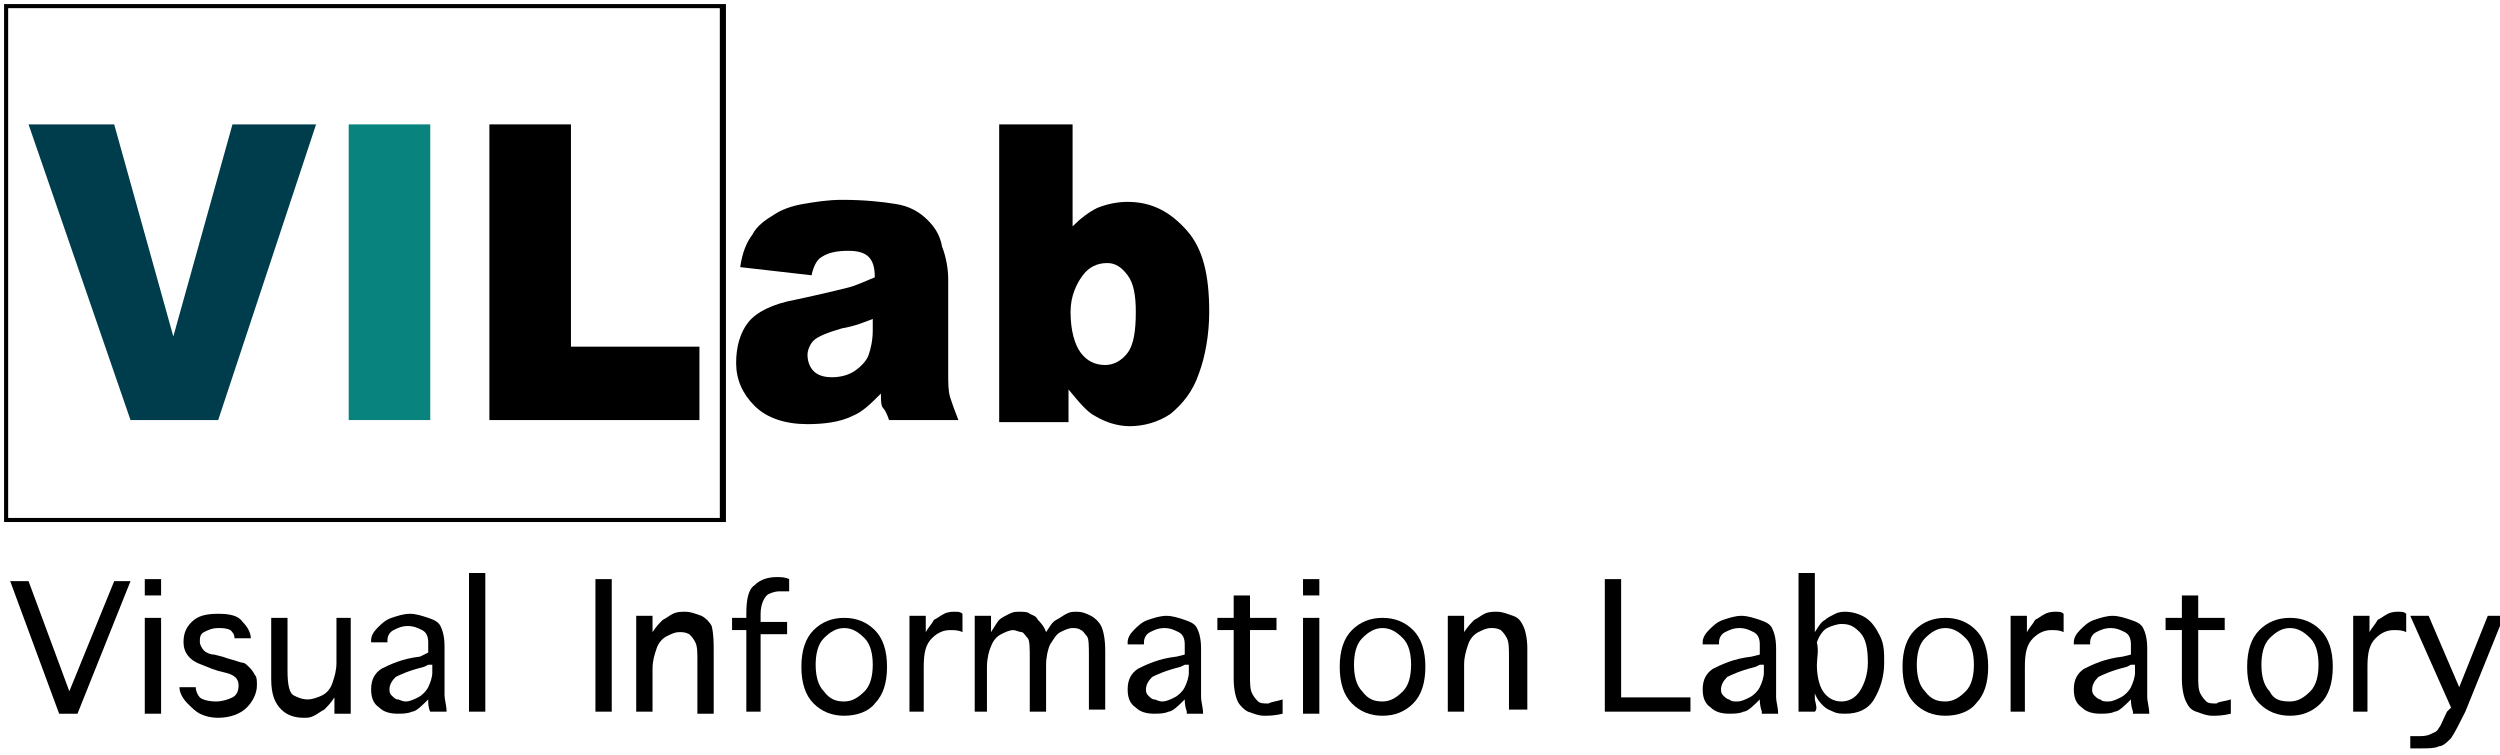
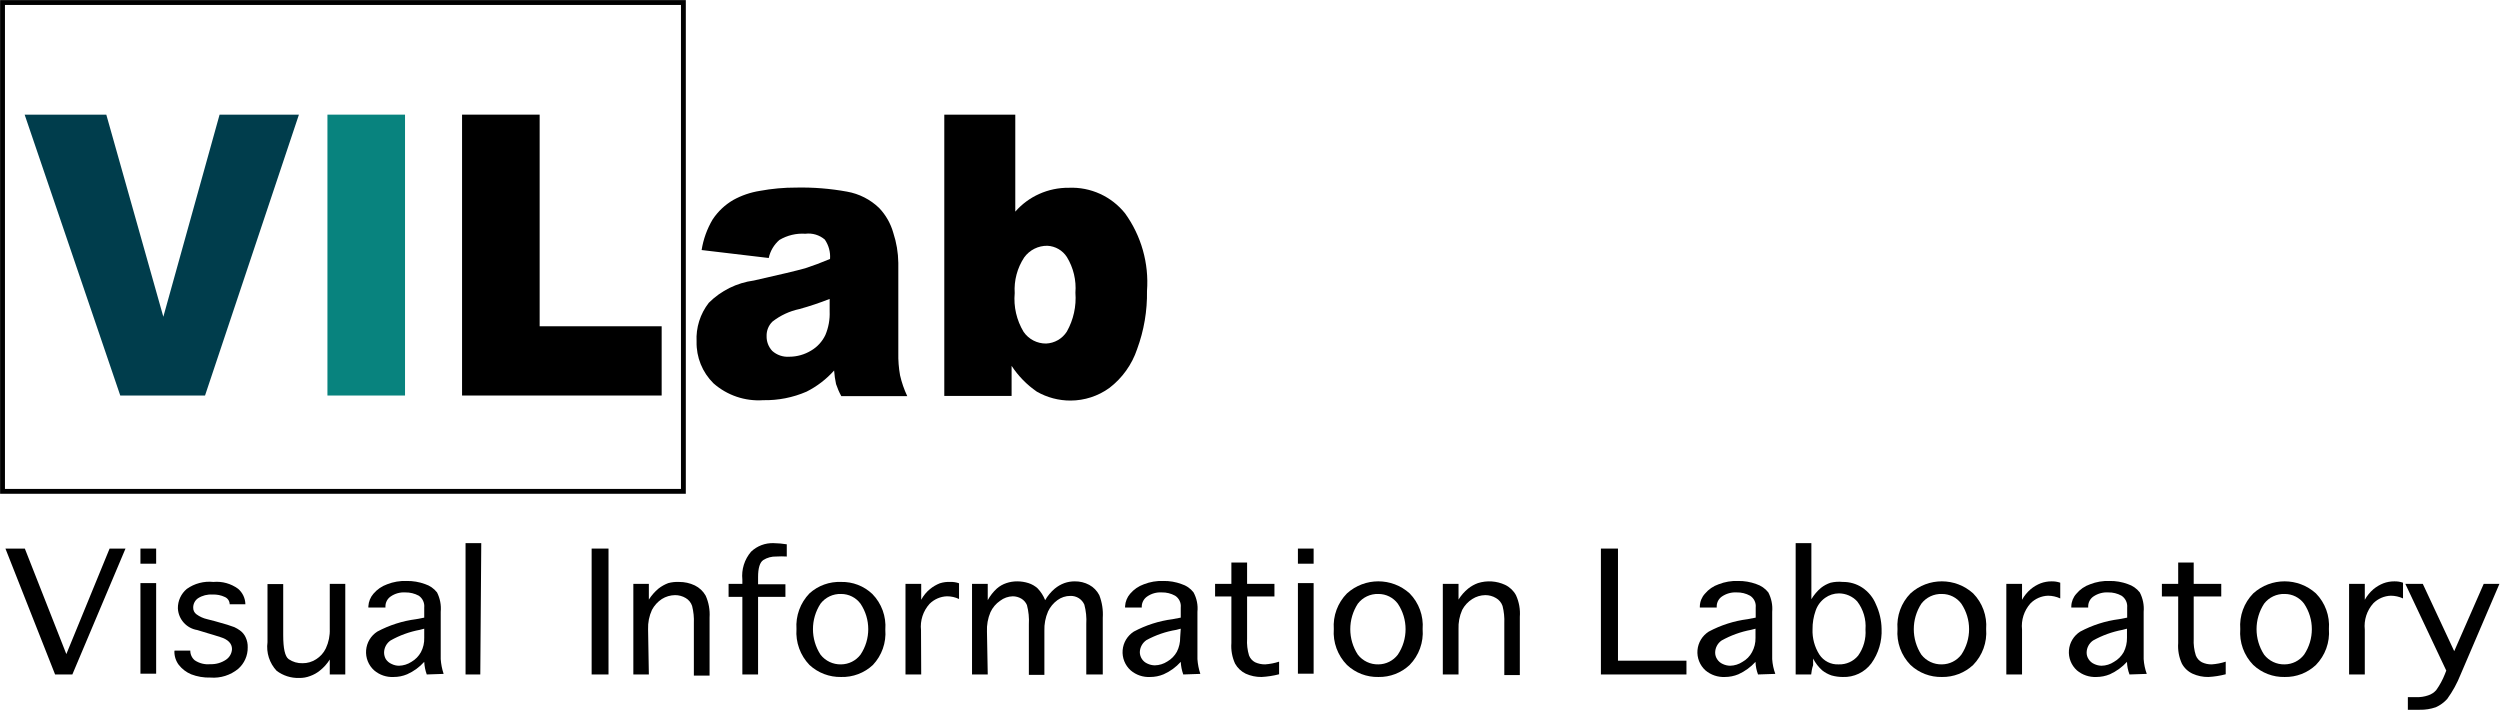
- <svg xmlns="http://www.w3.org/2000/svg" version="1.1" id="Layer_1" x="0px" y="0px" viewBox="0 0 122.6 37" style="enable-background:new 0 0 122.6 37;" xml:space="preserve">
-   <style type="text/css">
- 	.st0{enable-background:new    ;}
- 	.st1{fill:#003D4C;}
- 	.st2{fill:#08837E;}
- </style>
-   <g id="Layer_1_1_">
-     <g class="st0">
-       <path d="M5.6,28.5h0.8l-2.6,6.5H2.9l-2.4-6.5h0.9l2,5.4L5.6,28.5z" />
-       <path d="M7.1,29.2v-0.8h0.8v0.8H7.1z M7.1,30.3h0.8v4.7H7.1V30.3z" />
-       <path d="M8.8,33.7h0.8v0c0,0.2,0.1,0.4,0.2,0.5c0.1,0.1,0.4,0.2,0.8,0.2c0.3,0,0.6-0.1,0.8-0.2s0.3-0.3,0.3-0.6    c0-0.3-0.2-0.5-0.6-0.6l-0.4-0.1l-0.3-0.1l-0.5-0.2c-0.6-0.2-0.9-0.6-0.9-1.1c0-0.4,0.1-0.7,0.4-1c0.3-0.3,0.7-0.4,1.3-0.4    c0.6,0,1,0.1,1.2,0.4c0.2,0.2,0.4,0.5,0.4,0.8v0h-0.8v0c0-0.2-0.1-0.3-0.2-0.4c-0.2-0.1-0.4-0.1-0.6-0.1c-0.3,0-0.5,0.1-0.7,0.2    c-0.2,0.1-0.2,0.3-0.2,0.5c0,0.1,0.1,0.3,0.2,0.4c0.1,0.1,0.3,0.2,0.5,0.2l0.4,0.1l0.3,0.1c0.4,0.1,0.6,0.2,0.7,0.2    c0.1,0,0.2,0.1,0.3,0.2c0.1,0.1,0.2,0.2,0.3,0.4c0.1,0.1,0.1,0.3,0.1,0.5c0,0.4-0.2,0.8-0.5,1.1c-0.3,0.3-0.8,0.5-1.4,0.5    c-0.4,0-0.7-0.1-0.9-0.2c-0.2-0.1-0.4-0.3-0.6-0.5S8.8,34,8.8,33.7L8.8,33.7z" />
-       <path d="M16.4,30.3h0.8v4.7h-0.8v-0.8c-0.2,0.3-0.3,0.4-0.5,0.6c-0.2,0.1-0.3,0.2-0.5,0.3c-0.2,0.1-0.3,0.1-0.5,0.1    c-0.4,0-0.8-0.1-1.1-0.4s-0.5-0.7-0.5-1.5v-3h0.8v2.6c0,0.7,0.1,1.1,0.3,1.2c0.2,0.1,0.4,0.2,0.7,0.2c0.2,0,0.5-0.1,0.7-0.2    c0.2-0.1,0.4-0.3,0.5-0.6s0.2-0.6,0.2-1V30.3z" />
-       <path d="M21.1,34.9C21,34.7,21,34.5,21,34.3c-0.3,0.3-0.6,0.6-0.8,0.6c-0.2,0.1-0.5,0.1-0.7,0.1c-0.4,0-0.7-0.1-0.9-0.3    c-0.3-0.2-0.4-0.5-0.4-0.9c0-0.5,0.2-0.8,0.5-1c0.4-0.2,1-0.5,1.9-0.6L21,32v-0.5c0-0.3-0.1-0.5-0.3-0.6c-0.2-0.1-0.4-0.2-0.7-0.2    c-0.3,0-0.5,0.1-0.7,0.2c-0.2,0.1-0.3,0.3-0.3,0.5v0.1h-0.8v-0.1c0-0.2,0.1-0.4,0.3-0.6c0.2-0.2,0.4-0.4,0.7-0.5    c0.3-0.1,0.6-0.2,0.9-0.2c0.3,0,0.6,0.1,0.9,0.2c0.3,0.1,0.5,0.2,0.6,0.4s0.2,0.5,0.2,1v1.8c0,0.2,0,0.4,0,0.6    c0,0.2,0.1,0.5,0.1,0.8H21.1z M21,32.6l-0.2,0.1c-0.8,0.2-1.2,0.4-1.4,0.5c-0.2,0.2-0.3,0.4-0.3,0.6c0,0.1,0,0.2,0.1,0.3    c0.1,0.1,0.2,0.2,0.3,0.2s0.2,0.1,0.4,0.1c0.2,0,0.4-0.1,0.6-0.2c0.2-0.1,0.4-0.3,0.5-0.5s0.2-0.5,0.2-0.7V32.6z" />
-       <path d="M23.7,34.9H23v-6.8h0.8V34.9z" />
-     </g>
-     <g class="st0">
-       <path d="M30,34.9h-0.8v-6.5H30V34.9z" />
-       <path d="M32,34.9h-0.8v-4.7H32v0.8c0.2-0.3,0.3-0.4,0.5-0.6c0.2-0.1,0.3-0.2,0.5-0.3s0.4-0.1,0.6-0.1c0.3,0,0.5,0.1,0.8,0.2    c0.2,0.1,0.4,0.3,0.5,0.5C35,31.1,35,31.5,35,32v3h-0.8v-2.6c0-0.4,0-0.7-0.1-0.9c-0.1-0.2-0.2-0.3-0.3-0.4    c-0.2-0.1-0.3-0.1-0.5-0.1c-0.2,0-0.4,0.1-0.6,0.2s-0.4,0.3-0.5,0.6s-0.2,0.6-0.2,1V34.9z" />
-       <path d="M37.4,34.9h-0.8v-4h-0.7v-0.6h0.7v-0.2c0-0.7,0.1-1.2,0.4-1.4c0.3-0.3,0.7-0.4,1.1-0.4c0.2,0,0.4,0,0.6,0.1v0.6    c-0.2,0-0.4,0-0.5,0c-0.2,0-0.5,0.1-0.6,0.2s-0.3,0.4-0.3,0.9v0.4h1.3v0.6h-1.3V34.9z" />
-       <path d="M41.4,35.1c-0.6,0-1.1-0.2-1.5-0.6c-0.4-0.4-0.6-1-0.6-1.8c0-0.8,0.2-1.4,0.6-1.8s0.9-0.6,1.5-0.6c0.6,0,1.1,0.2,1.5,0.6    c0.4,0.4,0.6,1,0.6,1.8c0,0.8-0.2,1.4-0.6,1.8C42.6,34.9,42,35.1,41.4,35.1z M41.4,34.4c0.4,0,0.7-0.2,1-0.5    c0.3-0.3,0.4-0.8,0.4-1.3c0-0.5-0.1-1-0.4-1.3c-0.3-0.3-0.6-0.5-1-0.5c-0.4,0-0.7,0.2-1,0.5c-0.3,0.3-0.4,0.8-0.4,1.3    c0,0.5,0.1,1,0.4,1.3C40.7,34.3,41,34.4,41.4,34.4z" />
-       <path d="M45.4,34.9h-0.8v-4.7h0.8v0.8c0.1-0.2,0.3-0.4,0.4-0.6c0.2-0.1,0.3-0.2,0.5-0.3c0.2-0.1,0.4-0.1,0.5-0.1    c0.2,0,0.3,0,0.4,0.1V31c-0.2-0.1-0.4-0.1-0.6-0.1c-0.3,0-0.6,0.1-0.9,0.4s-0.4,0.7-0.4,1.4V34.9z" />
-       <path d="M48.6,34.9h-0.8v-4.7h0.8v0.8c0.2-0.3,0.3-0.5,0.4-0.6c0.1-0.1,0.3-0.2,0.5-0.3s0.3-0.1,0.5-0.1c0.2,0,0.4,0,0.5,0.1    c0.2,0.1,0.3,0.1,0.4,0.3c0.1,0.1,0.3,0.3,0.4,0.6c0.2-0.3,0.3-0.5,0.5-0.6s0.3-0.2,0.5-0.3s0.3-0.1,0.5-0.1    c0.3,0,0.5,0.1,0.7,0.2s0.4,0.3,0.5,0.5s0.2,0.6,0.2,1.2v2.9h-0.8v-2.6c0-0.5,0-0.9-0.1-1c-0.1-0.1-0.2-0.3-0.3-0.3    c-0.1-0.1-0.3-0.1-0.4-0.1c-0.2,0-0.4,0.1-0.6,0.2c-0.2,0.1-0.3,0.3-0.5,0.6c-0.1,0.2-0.2,0.6-0.2,1v2.3h-0.8v-2.6    c0-0.5,0-0.9-0.1-1c-0.1-0.1-0.2-0.3-0.3-0.3s-0.3-0.1-0.4-0.1c-0.2,0-0.4,0.1-0.6,0.2c-0.2,0.1-0.4,0.3-0.5,0.6    c-0.1,0.2-0.2,0.6-0.2,1V34.9z" />
-       <path d="M58.2,34.9c-0.1-0.3-0.1-0.5-0.1-0.6c-0.3,0.3-0.6,0.6-0.8,0.6c-0.2,0.1-0.5,0.1-0.7,0.1c-0.4,0-0.7-0.1-0.9-0.3    c-0.3-0.2-0.4-0.5-0.4-0.9c0-0.5,0.2-0.8,0.5-1c0.4-0.2,1-0.5,1.9-0.6l0.4-0.1v-0.5c0-0.3-0.1-0.5-0.3-0.6    c-0.2-0.1-0.4-0.2-0.7-0.2c-0.3,0-0.5,0.1-0.7,0.2c-0.2,0.1-0.3,0.3-0.3,0.5v0.1h-0.8v-0.1c0-0.2,0.1-0.4,0.3-0.6    c0.2-0.2,0.4-0.4,0.7-0.5c0.3-0.1,0.6-0.2,0.9-0.2c0.3,0,0.6,0.1,0.9,0.2c0.3,0.1,0.5,0.2,0.6,0.4s0.2,0.5,0.2,1v1.8    c0,0.2,0,0.4,0,0.6c0,0.2,0.1,0.5,0.1,0.8H58.2z M58.1,32.6l-0.2,0.1c-0.8,0.2-1.2,0.4-1.4,0.5c-0.2,0.2-0.3,0.4-0.3,0.6    c0,0.1,0,0.2,0.1,0.3c0.1,0.1,0.2,0.2,0.3,0.2s0.2,0.1,0.4,0.1c0.2,0,0.4-0.1,0.6-0.2c0.2-0.1,0.4-0.3,0.5-0.5s0.2-0.5,0.2-0.7    V32.6z" />
-       <path d="M62.9,34.3v0.7c-0.4,0.1-0.7,0.1-0.9,0.1c-0.3,0-0.5-0.1-0.8-0.2c-0.2-0.1-0.4-0.3-0.5-0.5c-0.1-0.2-0.2-0.6-0.2-1.1v-2.4    h-0.8v-0.6h0.8v-1.1h0.8v1.1h1.3v0.6h-1.3v2.2c0,0.4,0,0.7,0.1,0.9c0.1,0.2,0.2,0.3,0.3,0.4s0.3,0.1,0.5,0.1    C62.4,34.4,62.6,34.4,62.9,34.3z" />
-       <path d="M63.9,29.2v-0.8h0.8v0.8H63.9z M63.9,30.3h0.8v4.7h-0.8V30.3z" />
-       <path d="M67.8,35.1c-0.6,0-1.1-0.2-1.5-0.6c-0.4-0.4-0.6-1-0.6-1.8c0-0.8,0.2-1.4,0.6-1.8c0.4-0.4,0.9-0.6,1.5-0.6    s1.1,0.2,1.5,0.6s0.6,1,0.6,1.8c0,0.8-0.2,1.4-0.6,1.8C68.9,34.9,68.4,35.1,67.8,35.1z M67.8,34.4c0.4,0,0.7-0.2,1-0.5    c0.3-0.3,0.4-0.8,0.4-1.3c0-0.5-0.1-1-0.4-1.3c-0.3-0.3-0.6-0.5-1-0.5s-0.7,0.2-1,0.5c-0.3,0.3-0.4,0.8-0.4,1.3    c0,0.5,0.1,1,0.4,1.3C67.1,34.3,67.4,34.4,67.8,34.4z" />
-       <path d="M71.7,34.9H71v-4.7h0.8v0.8c0.2-0.3,0.3-0.4,0.5-0.6c0.2-0.1,0.3-0.2,0.5-0.3c0.2-0.1,0.4-0.1,0.6-0.1    c0.3,0,0.5,0.1,0.8,0.2s0.4,0.3,0.5,0.5c0.1,0.2,0.2,0.6,0.2,1.1v3H74v-2.6c0-0.4,0-0.7-0.1-0.9c-0.1-0.2-0.2-0.3-0.3-0.4    c-0.2-0.1-0.3-0.1-0.5-0.1c-0.2,0-0.4,0.1-0.6,0.2s-0.4,0.3-0.5,0.6s-0.2,0.6-0.2,1V34.9z" />
-       <path d="M78.7,34.9v-6.5h0.8v5.8h3.4v0.7H78.7z" />
-       <path d="M86.4,34.9c-0.1-0.3-0.1-0.5-0.1-0.6c-0.3,0.3-0.6,0.6-0.8,0.6c-0.2,0.1-0.5,0.1-0.7,0.1c-0.4,0-0.7-0.1-0.9-0.3    c-0.3-0.2-0.4-0.5-0.4-0.9c0-0.5,0.2-0.8,0.5-1c0.4-0.2,1-0.5,1.9-0.6l0.4-0.1v-0.5c0-0.3-0.1-0.5-0.3-0.6    c-0.2-0.1-0.4-0.2-0.7-0.2c-0.3,0-0.5,0.1-0.7,0.2c-0.2,0.1-0.3,0.3-0.3,0.5v0.1h-0.8v-0.1c0-0.2,0.1-0.4,0.3-0.6    c0.2-0.2,0.4-0.4,0.7-0.5c0.3-0.1,0.6-0.2,0.9-0.2c0.3,0,0.6,0.1,0.9,0.2c0.3,0.1,0.5,0.2,0.6,0.4s0.2,0.5,0.2,1v1.8    c0,0.2,0,0.4,0,0.6s0.1,0.5,0.1,0.8H86.4z M86.3,32.6l-0.2,0.1c-0.8,0.2-1.2,0.4-1.4,0.5c-0.2,0.2-0.3,0.4-0.3,0.6    c0,0.1,0,0.2,0.1,0.3c0.1,0.1,0.2,0.2,0.3,0.2c0.1,0.1,0.2,0.1,0.4,0.1c0.2,0,0.4-0.1,0.6-0.2c0.2-0.1,0.4-0.3,0.5-0.5    c0.1-0.2,0.2-0.5,0.2-0.7V32.6z" />
-       <path d="M89,34.9h-0.8c0-0.2,0-0.3,0-0.6s0-0.4,0-0.5c0-0.1,0-0.2,0-0.3v-5.4h0.8v2.9c0.2-0.3,0.3-0.5,0.5-0.6    c0.1-0.1,0.3-0.2,0.5-0.3c0.2-0.1,0.4-0.1,0.5-0.1c0.3,0,0.7,0.1,1,0.3c0.3,0.2,0.5,0.5,0.7,0.9s0.2,0.8,0.2,1.3    c0,0.7-0.2,1.3-0.5,1.8s-0.8,0.7-1.4,0.7c-0.2,0-0.4,0-0.6-0.1c-0.2-0.1-0.3-0.1-0.5-0.3c-0.1-0.1-0.3-0.3-0.4-0.6l0,0.3    C89.1,34.7,89.1,34.8,89,34.9z M89.1,32.6c0,0.5,0.1,1,0.3,1.3c0.2,0.3,0.5,0.5,0.9,0.5c0.4,0,0.7-0.2,0.9-0.5s0.4-0.8,0.4-1.4    c0-0.7-0.1-1.2-0.4-1.5c-0.3-0.3-0.5-0.4-0.9-0.4c-0.2,0-0.5,0.1-0.7,0.2c-0.2,0.1-0.4,0.4-0.5,0.7C89.2,31.9,89.1,32.3,89.1,32.6    z" />
-       <path d="M95.4,35.1c-0.6,0-1.1-0.2-1.5-0.6c-0.4-0.4-0.6-1-0.6-1.8c0-0.8,0.2-1.4,0.6-1.8c0.4-0.4,0.9-0.6,1.5-0.6    c0.6,0,1.1,0.2,1.5,0.6c0.4,0.4,0.6,1,0.6,1.8c0,0.8-0.2,1.4-0.6,1.8C96.6,34.9,96,35.1,95.4,35.1z M95.4,34.4    c0.4,0,0.7-0.2,1-0.5c0.3-0.3,0.4-0.8,0.4-1.3c0-0.5-0.1-1-0.4-1.3c-0.3-0.3-0.6-0.5-1-0.5c-0.4,0-0.7,0.2-1,0.5    c-0.3,0.3-0.4,0.8-0.4,1.3c0,0.5,0.1,1,0.4,1.3C94.7,34.3,95,34.4,95.4,34.4z" />
-       <path d="M99.4,34.9h-0.8v-4.7h0.8v0.8c0.1-0.2,0.3-0.4,0.4-0.6c0.2-0.1,0.3-0.2,0.5-0.3s0.4-0.1,0.5-0.1c0.2,0,0.3,0,0.4,0.1V31    c-0.2-0.1-0.4-0.1-0.6-0.1c-0.3,0-0.6,0.1-0.9,0.4c-0.3,0.3-0.4,0.7-0.4,1.4V34.9z" />
-       <path d="M104.6,34.9c-0.1-0.3-0.1-0.5-0.1-0.6c-0.3,0.3-0.6,0.6-0.8,0.6c-0.2,0.1-0.5,0.1-0.7,0.1c-0.4,0-0.7-0.1-0.9-0.3    c-0.3-0.2-0.4-0.5-0.4-0.9c0-0.5,0.2-0.8,0.5-1c0.4-0.2,1-0.5,1.9-0.6l0.4-0.1v-0.5c0-0.3-0.1-0.5-0.3-0.6    c-0.2-0.1-0.4-0.2-0.7-0.2c-0.3,0-0.5,0.1-0.7,0.2c-0.2,0.1-0.3,0.3-0.3,0.5v0.1h-0.8v-0.1c0-0.2,0.1-0.4,0.3-0.6    c0.2-0.2,0.4-0.4,0.7-0.5c0.3-0.1,0.6-0.2,0.9-0.2c0.3,0,0.6,0.1,0.9,0.2c0.3,0.1,0.5,0.2,0.6,0.4s0.2,0.5,0.2,1v1.8    c0,0.2,0,0.4,0,0.6s0.1,0.5,0.1,0.8H104.6z M104.5,32.6l-0.2,0.1c-0.8,0.2-1.2,0.4-1.4,0.5c-0.2,0.2-0.3,0.4-0.3,0.6    c0,0.1,0,0.2,0.1,0.3c0.1,0.1,0.2,0.2,0.3,0.2c0.1,0.1,0.2,0.1,0.4,0.1c0.2,0,0.4-0.1,0.6-0.2c0.2-0.1,0.4-0.3,0.5-0.5    c0.1-0.2,0.2-0.5,0.2-0.7V32.6z" />
-       <path d="M109.4,34.3v0.7c-0.4,0.1-0.7,0.1-0.9,0.1c-0.3,0-0.5-0.1-0.8-0.2s-0.4-0.3-0.5-0.5c-0.1-0.2-0.2-0.6-0.2-1.1v-2.4h-0.8    v-0.6h0.8v-1.1h0.8v1.1h1.3v0.6h-1.3v2.2c0,0.4,0,0.7,0.1,0.9s0.2,0.3,0.3,0.4c0.1,0.1,0.3,0.1,0.5,0.1    C108.8,34.4,109.1,34.4,109.4,34.3z" />
-       <path d="M112.3,35.1c-0.6,0-1.1-0.2-1.5-0.6c-0.4-0.4-0.6-1-0.6-1.8c0-0.8,0.2-1.4,0.6-1.8c0.4-0.4,0.9-0.6,1.5-0.6    c0.6,0,1.1,0.2,1.5,0.6c0.4,0.4,0.6,1,0.6,1.8c0,0.8-0.2,1.4-0.6,1.8C113.4,34.9,112.9,35.1,112.3,35.1z M112.3,34.4    c0.4,0,0.7-0.2,1-0.5c0.3-0.3,0.4-0.8,0.4-1.3c0-0.5-0.1-1-0.4-1.3c-0.3-0.3-0.6-0.5-1-0.5c-0.4,0-0.7,0.2-1,0.5    c-0.3,0.3-0.4,0.8-0.4,1.3c0,0.5,0.1,1,0.4,1.3C111.5,34.3,111.8,34.4,112.3,34.4z" />
-       <path d="M116.2,34.9h-0.8v-4.7h0.8v0.8c0.1-0.2,0.3-0.4,0.4-0.6c0.2-0.1,0.3-0.2,0.5-0.3s0.4-0.1,0.5-0.1c0.2,0,0.3,0,0.4,0.1V31    c-0.2-0.1-0.4-0.1-0.6-0.1c-0.3,0-0.6,0.1-0.9,0.4c-0.3,0.3-0.4,0.7-0.4,1.4V34.9z" />
-       <path d="M120.2,34.7l-2-4.5h0.9l1.5,3.5l1.4-3.5h0.8l-1.9,4.7c-0.3,0.6-0.5,1-0.7,1.3c-0.2,0.2-0.4,0.4-0.6,0.4    c-0.2,0.1-0.5,0.1-0.8,0.1h-0.6v-0.6h0.4c0.2,0,0.4,0,0.6-0.1c0.2-0.1,0.3-0.1,0.4-0.3c0.1-0.1,0.2-0.4,0.4-0.8L120.2,34.7z" />
+ <svg xmlns="http://www.w3.org/2000/svg" viewBox="0 0 128.88 36.59">
+   <defs>
+     <style>.cls-1,.cls-4{isolation:isolate;}.cls-2{fill:#003d4c;}.cls-3{fill:#08837e;}.cls-4{font-size:2px;font-family:Arial-Black, Arial Black;font-weight:800;}.cls-5{fill:none;stroke:#000;stroke-miterlimit:10;stroke-width:0.25px;}</style>
+   </defs>
+   <g id="Layer_2" data-name="Layer 2">
+     <g id="Layer_1-2" data-name="Layer 1">
+       <g id="Layer_1-3" data-name="Layer 1">
+         <g class="cls-1">
+           <g class="cls-1">
+             <path d="M5.65,28.28h.82L3.73,34.77H2.84L.28,28.28h1l2.14,5.44Z" />
+             <path d="M7.24,29.06v-.78h.81v.78Zm0,1h.81v4.67H7.24Z" />
+             <path d="M9,33.54h.81a.64.64,0,0,0,.23.5,1.22,1.22,0,0,0,.8.2,1.36,1.36,0,0,0,.81-.23.7.7,0,0,0,.31-.55c0-.29-.21-.5-.61-.62L11,32.73l-.27-.08-.56-.17a1.19,1.19,0,0,1-1-1.12,1.28,1.28,0,0,1,.46-1A2,2,0,0,1,11,30a1.87,1.87,0,0,1,1.27.35,1.07,1.07,0,0,1,.38.8v0h-.81v0a.41.41,0,0,0-.24-.37,1.34,1.34,0,0,0-.65-.13,1.23,1.23,0,0,0-.74.19.58.58,0,0,0-.25.48.41.41,0,0,0,.17.35,1.49,1.49,0,0,0,.55.25l.39.1.28.08a7.6,7.6,0,0,1,.73.23,1.69,1.69,0,0,1,.29.17.88.88,0,0,1,.3.37,1.12,1.12,0,0,1,.1.5,1.44,1.44,0,0,1-.49,1.11,2,2,0,0,1-1.43.45,2.55,2.55,0,0,1-1-.17,1.61,1.61,0,0,1-.63-.48,1.13,1.13,0,0,1-.23-.7Z" />
+             <path d="M17,30.1h.8v4.67H17V34a2.25,2.25,0,0,1-.51.57,1.67,1.67,0,0,1-.5.28,1.48,1.48,0,0,1-.57.1,1.83,1.83,0,0,1-1.16-.37,1.8,1.8,0,0,1-.47-1.47v-3h.81v2.63c0,.69.09,1.1.28,1.24a1.2,1.2,0,0,0,.72.21,1.25,1.25,0,0,0,.69-.2,1.35,1.35,0,0,0,.51-.57,2.17,2.17,0,0,0,.2-1Z" />
+             <path d="M22,34.77a2.25,2.25,0,0,1-.13-.65,2.61,2.61,0,0,1-.88.64,1.78,1.78,0,0,1-.7.14,1.43,1.43,0,0,1-1-.34,1.26,1.26,0,0,1,.16-2,5.82,5.82,0,0,1,2-.64l.42-.08v-.52a.66.66,0,0,0-.28-.61,1.42,1.42,0,0,0-.7-.17,1.19,1.19,0,0,0-.75.21.62.62,0,0,0-.27.5v.07h-.88v-.07a1.08,1.08,0,0,1,.26-.64,1.65,1.65,0,0,1,.71-.49,2.49,2.49,0,0,1,1-.17,2.63,2.63,0,0,1,.95.16,1.28,1.28,0,0,1,.62.43,1.84,1.84,0,0,1,.19,1v1.81c0,.2,0,.41,0,.63a3.07,3.07,0,0,0,.15.76Zm-.13-2.36-.23.06a4.86,4.86,0,0,0-1.51.55.77.77,0,0,0-.33.62.69.69,0,0,0,.09.34.68.68,0,0,0,.3.25.85.85,0,0,0,.38.09,1.23,1.23,0,0,0,.64-.2,1.31,1.31,0,0,0,.49-.5,1.47,1.47,0,0,0,.17-.74Z" />
+             <path d="M24.76,34.77H24V28h.81Z" />
+           </g>
+         </g>
+         <g class="cls-1">
+           <path d="M31.37,34.77H30.5V28.28h.87Z" />
+           <path d="M33.45,34.77h-.8V30.1h.8v.81a2.46,2.46,0,0,1,.5-.57,1.92,1.92,0,0,1,.5-.28A1.83,1.83,0,0,1,35,30a1.86,1.86,0,0,1,.82.18,1.3,1.3,0,0,1,.56.53,2.37,2.37,0,0,1,.2,1.12v3h-.81V32.13a3.08,3.08,0,0,0-.09-.89.74.74,0,0,0-.33-.41,1.06,1.06,0,0,0-.55-.15,1.31,1.31,0,0,0-.68.2,1.54,1.54,0,0,0-.51.56,2.21,2.21,0,0,0-.2,1Z" />
+           <path d="M39.08,34.77h-.81v-4h-.71V30.1h.71v-.22a1.91,1.91,0,0,1,.45-1.44A1.6,1.6,0,0,1,39.88,28a4.82,4.82,0,0,1,.68.06v.63a4.26,4.26,0,0,0-.54,0,1.2,1.2,0,0,0-.67.18c-.18.12-.27.42-.27.88v.37h1.41v.65H39.08Z" />
+           <path d="M43.36,34.9a2.33,2.33,0,0,1-1.63-.62,2.42,2.42,0,0,1-.67-1.85,2.41,2.41,0,0,1,.67-1.84A2.29,2.29,0,0,1,43.36,30a2.26,2.26,0,0,1,1.61.62,2.37,2.37,0,0,1,.67,1.84A2.38,2.38,0,0,1,45,34.28,2.3,2.3,0,0,1,43.36,34.9Zm0-.65a1.27,1.27,0,0,0,1-.5,2.36,2.36,0,0,0,0-2.63,1.24,1.24,0,0,0-1-.5,1.28,1.28,0,0,0-1.06.5,2.41,2.41,0,0,0,0,2.63A1.3,1.3,0,0,0,43.36,34.25Z" />
+           <path d="M47.49,34.77h-.81V30.1h.81v.82a1.82,1.82,0,0,1,.45-.55,1.9,1.9,0,0,1,.51-.3A1.54,1.54,0,0,1,49,30a1.16,1.16,0,0,1,.44.07v.81a1.44,1.44,0,0,0-.62-.14,1.34,1.34,0,0,0-.9.39,1.75,1.75,0,0,0-.44,1.36Z" />
+           <path d="M50.92,34.77h-.81V30.1h.81v.84a2.31,2.31,0,0,1,.47-.6,1.42,1.42,0,0,1,.49-.28,1.73,1.73,0,0,1,.56-.09,1.9,1.9,0,0,1,.58.09,1.29,1.29,0,0,1,.47.27,1.88,1.88,0,0,1,.39.61,2.21,2.21,0,0,1,.49-.59,1.71,1.71,0,0,1,.5-.29,1.61,1.61,0,0,1,.54-.09,1.53,1.53,0,0,1,.74.18,1.26,1.26,0,0,1,.52.53,2.73,2.73,0,0,1,.18,1.17v2.92H56v-2.6a3.13,3.13,0,0,0-.1-1,.76.76,0,0,0-.28-.33.78.78,0,0,0-.44-.12,1.12,1.12,0,0,0-.67.22,1.53,1.53,0,0,0-.48.58,2.31,2.31,0,0,0-.19,1v2.27h-.8v-2.6a3.17,3.17,0,0,0-.1-1,.72.72,0,0,0-.29-.33.88.88,0,0,0-.44-.12,1.12,1.12,0,0,0-.65.23,1.45,1.45,0,0,0-.5.59,2.29,2.29,0,0,0-.18,1Z" />
+           <path d="M61,34.77a2.25,2.25,0,0,1-.13-.65,2.61,2.61,0,0,1-.88.64,1.78,1.78,0,0,1-.7.14,1.43,1.43,0,0,1-1-.34,1.26,1.26,0,0,1,.16-2,5.82,5.82,0,0,1,2-.64l.42-.08v-.52a.64.64,0,0,0-.29-.61,1.36,1.36,0,0,0-.69-.17,1.19,1.19,0,0,0-.75.21.64.64,0,0,0-.28.5v.07H58v-.07a1.08,1.08,0,0,1,.26-.64,1.65,1.65,0,0,1,.71-.49,2.49,2.49,0,0,1,1-.17,2.54,2.54,0,0,1,.94.16,1.23,1.23,0,0,1,.62.43,1.73,1.73,0,0,1,.2,1v1.81c0,.2,0,.41,0,.63a3.07,3.07,0,0,0,.15.76Zm-.13-2.36-.23.06A4.86,4.86,0,0,0,59.1,33a.78.78,0,0,0-.34.62.65.65,0,0,0,.39.59.92.92,0,0,0,.38.09,1.23,1.23,0,0,0,.65-.2,1.31,1.31,0,0,0,.49-.5,1.58,1.58,0,0,0,.17-.74Z" />
+           <path d="M65.94,34.11v.65a4.59,4.59,0,0,1-.91.14,1.92,1.92,0,0,1-.81-.17,1.26,1.26,0,0,1-.55-.52,2.17,2.17,0,0,1-.19-1.06v-2.4h-.84V30.1h.84V29h.81V30.1H65.7v.65H64.29v2.18a2.45,2.45,0,0,0,.1.86.67.67,0,0,0,.31.35,1.21,1.21,0,0,0,.52.11A3,3,0,0,0,65.94,34.11Z" />
+           <path d="M66.91,29.06v-.78h.81v.78Zm0,1h.81v4.67h-.81Z" />
+           <path d="M71.06,34.9a2.29,2.29,0,0,1-1.62-.62,2.39,2.39,0,0,1-.68-1.85,2.38,2.38,0,0,1,.68-1.84,2.41,2.41,0,0,1,3.23,0,2.37,2.37,0,0,1,.67,1.84,2.38,2.38,0,0,1-.67,1.85A2.28,2.28,0,0,1,71.06,34.9Zm0-.65a1.27,1.27,0,0,0,1-.5,2.36,2.36,0,0,0,0-2.63,1.24,1.24,0,0,0-1-.5,1.28,1.28,0,0,0-1.06.5,2.41,2.41,0,0,0,0,2.63A1.3,1.3,0,0,0,71.06,34.25Z" />
+           <path d="M75.19,34.77h-.81V30.1h.81v.81a2.25,2.25,0,0,1,.5-.57,1.77,1.77,0,0,1,.5-.28,1.94,1.94,0,0,1,1.4.09,1.25,1.25,0,0,1,.56.53,2.26,2.26,0,0,1,.2,1.12v3h-.8V32.13a3.08,3.08,0,0,0-.09-.89.75.75,0,0,0-.34-.41,1.06,1.06,0,0,0-.55-.15,1.27,1.27,0,0,0-.67.2,1.48,1.48,0,0,0-.52.56,2.23,2.23,0,0,0-.19,1Z" />
+           <path d="M82.53,34.77V28.28h.88v5.78h3.53v.71Z" />
+           <path d="M90.63,34.77a2,2,0,0,1-.13-.65,2.71,2.71,0,0,1-.88.64,1.82,1.82,0,0,1-.7.14,1.45,1.45,0,0,1-1-.34,1.26,1.26,0,0,1,.17-2,5.82,5.82,0,0,1,2-.64l.42-.08v-.52a.64.64,0,0,0-.29-.61,1.36,1.36,0,0,0-.69-.17,1.23,1.23,0,0,0-.76.21.62.62,0,0,0-.27.5v.07h-.87v-.07a1,1,0,0,1,.26-.64,1.59,1.59,0,0,1,.71-.49,2.49,2.49,0,0,1,1-.17,2.58,2.58,0,0,1,.94.16,1.28,1.28,0,0,1,.62.43,1.82,1.82,0,0,1,.2,1v1.81c0,.2,0,.41,0,.63a2.72,2.72,0,0,0,.16.76Zm-.13-2.36-.23.06a5,5,0,0,0-1.52.55.77.77,0,0,0-.33.62.61.61,0,0,0,.1.34.65.65,0,0,0,.29.25.92.92,0,0,0,.38.09,1.2,1.2,0,0,0,.64-.2,1.24,1.24,0,0,0,.49-.5,1.47,1.47,0,0,0,.18-.74Z" />
+           <path d="M93.37,34.77h-.8c0-.15,0-.34,0-.56s0-.4,0-.54,0-.23,0-.28V28h.81v2.89a2.34,2.34,0,0,1,.49-.58,1.62,1.62,0,0,1,.5-.27A1.9,1.9,0,0,1,95,30a1.77,1.77,0,0,1,1,.29,1.89,1.89,0,0,1,.71.87A3.13,3.13,0,0,1,97,32.42a2.83,2.83,0,0,1-.53,1.78,1.75,1.75,0,0,1-1.47.7,2.14,2.14,0,0,1-.58-.08,1.59,1.59,0,0,1-.48-.26,2.07,2.07,0,0,1-.47-.61l0,.34C93.4,34.48,93.39,34.64,93.37,34.77Zm.07-2.33a2.27,2.27,0,0,0,.35,1.3,1.12,1.12,0,0,0,1,.51,1.24,1.24,0,0,0,1-.45,2.07,2.07,0,0,0,.38-1.35A2.11,2.11,0,0,0,95.74,31a1.29,1.29,0,0,0-.94-.41,1.23,1.23,0,0,0-.71.23,1.34,1.34,0,0,0-.49.66A2.78,2.78,0,0,0,93.44,32.44Z" />
+           <path d="M100.11,34.9a2.29,2.29,0,0,1-1.62-.62,2.38,2.38,0,0,1-.67-1.85,2.37,2.37,0,0,1,.67-1.84,2.41,2.41,0,0,1,3.23,0,2.37,2.37,0,0,1,.67,1.84,2.38,2.38,0,0,1-.67,1.85A2.3,2.3,0,0,1,100.11,34.9Zm0-.65a1.27,1.27,0,0,0,1-.5,2.36,2.36,0,0,0,0-2.63,1.24,1.24,0,0,0-1-.5,1.28,1.28,0,0,0-1.06.5,2.41,2.41,0,0,0,0,2.63A1.3,1.3,0,0,0,100.11,34.25Z" />
+           <path d="M104.24,34.77h-.81V30.1h.81v.82a2,2,0,0,1,.45-.55,1.9,1.9,0,0,1,.51-.3,1.58,1.58,0,0,1,.56-.1,1.25,1.25,0,0,1,.45.07v.81a1.52,1.52,0,0,0-.63-.14,1.34,1.34,0,0,0-.9.39,1.75,1.75,0,0,0-.44,1.36Z" />
+           <path d="M109.78,34.77a2,2,0,0,1-.13-.65,2.71,2.71,0,0,1-.88.64,1.82,1.82,0,0,1-.7.14,1.45,1.45,0,0,1-1-.34,1.26,1.26,0,0,1,.17-2,5.82,5.82,0,0,1,2-.64l.42-.08v-.52a.66.66,0,0,0-.29-.61,1.36,1.36,0,0,0-.69-.17,1.23,1.23,0,0,0-.76.21.62.62,0,0,0-.27.5v.07h-.87v-.07a1,1,0,0,1,.26-.64,1.59,1.59,0,0,1,.71-.49,2.49,2.49,0,0,1,1-.17,2.58,2.58,0,0,1,.94.16,1.28,1.28,0,0,1,.62.43,1.82,1.82,0,0,1,.2,1v1.81c0,.2,0,.41,0,.63a2.72,2.72,0,0,0,.16.76Zm-.13-2.36-.23.06a5,5,0,0,0-1.52.55.77.77,0,0,0-.33.62.61.61,0,0,0,.1.34.65.65,0,0,0,.29.25.92.92,0,0,0,.38.09,1.2,1.2,0,0,0,.64-.2,1.33,1.33,0,0,0,.5-.5,1.58,1.58,0,0,0,.17-.74Z" />
+           <path d="M114.74,34.11v.65a4.41,4.41,0,0,1-.9.14,1.92,1.92,0,0,1-.81-.17,1.21,1.21,0,0,1-.55-.52,2.17,2.17,0,0,1-.19-1.06v-2.4h-.84V30.1h.84V29h.8V30.1h1.42v.65h-1.42v2.18a2.39,2.39,0,0,0,.11.86.67.67,0,0,0,.31.35,1.13,1.13,0,0,0,.51.11A3,3,0,0,0,114.74,34.11Z" />
+           <path d="M117.78,34.9a2.29,2.29,0,0,1-1.62-.62,2.38,2.38,0,0,1-.67-1.85,2.37,2.37,0,0,1,.67-1.84,2.41,2.41,0,0,1,3.23,0,2.37,2.37,0,0,1,.67,1.84,2.38,2.38,0,0,1-.67,1.85A2.28,2.28,0,0,1,117.78,34.9Zm0-.65a1.27,1.27,0,0,0,1-.5,2.36,2.36,0,0,0,0-2.63,1.24,1.24,0,0,0-1-.5,1.28,1.28,0,0,0-1.06.5,2.41,2.41,0,0,0,0,2.63A1.3,1.3,0,0,0,117.78,34.25Z" />
+           <path d="M121.91,34.77h-.81V30.1h.81v.82a2,2,0,0,1,.45-.55,1.9,1.9,0,0,1,.51-.3,1.58,1.58,0,0,1,.56-.1,1.25,1.25,0,0,1,.45.07v.81a1.52,1.52,0,0,0-.63-.14,1.34,1.34,0,0,0-.9.39,1.75,1.75,0,0,0-.44,1.36Z" />
+           <path d="M126.11,34.57,124,30.1h.9l1.62,3.47,1.52-3.47h.81l-2,4.67a5.77,5.77,0,0,1-.69,1.26,1.74,1.74,0,0,1-.59.43,2.37,2.37,0,0,1-.83.13h-.61v-.65h.46a1.68,1.68,0,0,0,.58-.09.93.93,0,0,0,.42-.27,3.87,3.87,0,0,0,.45-.83Z" />
+         </g>
+       </g>
+       <g id="Layer_2-2" data-name="Layer 2">
+         <g class="cls-1">
+           <path class="cls-2" d="M1.27,5.91H5.48L8.42,16.33l2.9-10.42h4.09L10.57,20.39H6.2Z" />
+         </g>
+         <g class="cls-1">
+           <path class="cls-3" d="M16.88,5.91h4V20.39h-4Z" />
+         </g>
+         <g class="cls-1">
+           <path d="M23.82,5.91h4V16.82h6.29v3.57H23.82Z" />
+         </g>
+         <text class="cls-4" transform="translate(34.64 20.39) scale(0.9 1)"> </text>
+         <g class="cls-1">
+           <path d="M39.63,13.3l-3.46-.41a4.44,4.44,0,0,1,.57-1.58,3.22,3.22,0,0,1,1.06-1,4.19,4.19,0,0,1,1.37-.47,10.11,10.11,0,0,1,1.88-.17,13.09,13.09,0,0,1,2.62.21,3.18,3.18,0,0,1,1.65.84A3.06,3.06,0,0,1,46.05,12a5.19,5.19,0,0,1,.26,1.55v4.64a5.84,5.84,0,0,0,.09,1.16,5.26,5.26,0,0,0,.37,1.07h-3.4a3.72,3.72,0,0,1-.27-.62A5,5,0,0,1,43,19.1a4.78,4.78,0,0,1-1.42,1.09,5.34,5.34,0,0,1-2.23.44,3.51,3.51,0,0,1-2.57-.87,2.93,2.93,0,0,1-.87-2.15,3,3,0,0,1,.63-2,4.06,4.06,0,0,1,2.33-1.15q2-.45,2.64-.63c.4-.13.83-.29,1.28-.48a1.55,1.55,0,0,0-.27-1,1.29,1.29,0,0,0-1-.3,2.32,2.32,0,0,0-1.34.32A1.7,1.7,0,0,0,39.63,13.3Zm3.14,2.11a15.66,15.66,0,0,1-1.55.52,3.4,3.4,0,0,0-1.4.65,1,1,0,0,0-.3.74,1.08,1.08,0,0,0,.29.77,1.19,1.19,0,0,0,.88.3,2.17,2.17,0,0,0,1.13-.32,1.85,1.85,0,0,0,.73-.8,2.83,2.83,0,0,0,.22-1.22Z" />
+           <path d="M48.68,5.91h3.66v5A3.58,3.58,0,0,1,53.57,10a3.64,3.64,0,0,1,1.53-.32A3.52,3.52,0,0,1,58,11a6.07,6.07,0,0,1,1.13,4,8.27,8.27,0,0,1-.51,3,4.2,4.2,0,0,1-1.43,2,3.43,3.43,0,0,1-2,.65,3.48,3.48,0,0,1-1.74-.46,4.83,4.83,0,0,1-1.3-1.33v1.55H48.68Zm3.63,9.2a3.29,3.29,0,0,0,.46,2,1.39,1.39,0,0,0,1.16.6A1.33,1.33,0,0,0,55,17.09a3.53,3.53,0,0,0,.44-2A3.07,3.07,0,0,0,55,13.25,1.27,1.27,0,0,0,54,12.67a1.45,1.45,0,0,0-1.2.6A3,3,0,0,0,52.31,15.11Z" />
+         </g>
+         <rect class="cls-5" x="0.13" y="0.13" width="35.1" height="25.2" />
+       </g>
    </g>
  </g>
-   <g id="Layer_2_1_">
-     <g class="st0">
-       <path class="st1" d="M1.4,6.1h4.2l2.9,10.4l2.9-10.4h4.1l-4.8,14.5H6.4L1.4,6.1z" />
-     </g>
-     <g class="st0">
-       <path class="st2" d="M17.1,6.1h4v14.5h-4V6.1z" />
-     </g>
-     <g class="st0">
-       <path d="M24,6.1h4V17h6.3v3.6H24V6.1z" />
-     </g>
-     <g class="st0">
-       <path d="M39.8,13.5l-3.5-0.4c0.1-0.7,0.3-1.2,0.6-1.6c0.2-0.4,0.6-0.7,1.1-1c0.3-0.2,0.8-0.4,1.4-0.5c0.6-0.1,1.2-0.2,1.9-0.2    c1.1,0,2,0.1,2.6,0.2c0.7,0.1,1.2,0.4,1.6,0.8c0.3,0.3,0.6,0.7,0.7,1.3c0.2,0.5,0.3,1.1,0.3,1.6v4.6c0,0.5,0,0.9,0.1,1.2    c0.1,0.3,0.2,0.6,0.4,1.1h-3.4c-0.1-0.3-0.2-0.5-0.3-0.6s-0.1-0.4-0.1-0.7c-0.5,0.5-0.9,0.9-1.4,1.1c-0.6,0.3-1.4,0.4-2.2,0.4    c-1.1,0-2-0.3-2.6-0.9c-0.6-0.6-0.9-1.3-0.9-2.1c0-0.8,0.2-1.5,0.6-2c0.4-0.5,1.2-0.9,2.3-1.1c1.4-0.3,2.2-0.5,2.6-0.6    c0.4-0.1,0.8-0.3,1.3-0.5c0-0.5-0.1-0.8-0.3-1c-0.2-0.2-0.5-0.3-1-0.3c-0.6,0-1,0.1-1.3,0.3C40.1,12.7,39.9,13,39.8,13.5z     M42.9,15.6c-0.5,0.2-1,0.4-1.6,0.5c-0.7,0.2-1.2,0.4-1.4,0.6c-0.2,0.2-0.3,0.5-0.3,0.7c0,0.3,0.1,0.6,0.3,0.8    c0.2,0.2,0.5,0.3,0.9,0.3c0.4,0,0.8-0.1,1.1-0.3s0.6-0.5,0.7-0.8c0.1-0.3,0.2-0.7,0.2-1.2V15.6z" />
-       <path d="M48.9,6.1h3.7v5c0.4-0.4,0.8-0.7,1.2-0.9c0.5-0.2,1-0.3,1.5-0.3c1.2,0,2.1,0.5,2.9,1.4c0.8,0.9,1.1,2.2,1.1,4    c0,1.1-0.2,2.2-0.5,3c-0.3,0.9-0.8,1.5-1.4,2c-0.6,0.4-1.3,0.6-2,0.6c-0.6,0-1.2-0.2-1.7-0.5c-0.4-0.2-0.8-0.7-1.3-1.3v1.6h-3.4    V6.1z M52.5,15.3c0,0.9,0.2,1.6,0.5,2c0.3,0.4,0.7,0.6,1.2,0.6c0.4,0,0.8-0.2,1.1-0.6s0.4-1.1,0.4-2c0-0.8-0.1-1.4-0.4-1.8    c-0.3-0.4-0.6-0.6-1-0.6c-0.5,0-0.9,0.2-1.2,0.6S52.5,14.5,52.5,15.3z" />
-     </g>
-     <path d="M35.5,25.6H0.2V0.2h35.4V25.6z M0.4,25.4h34.9V0.4H0.4V25.4z" />
-   </g>
</svg>
